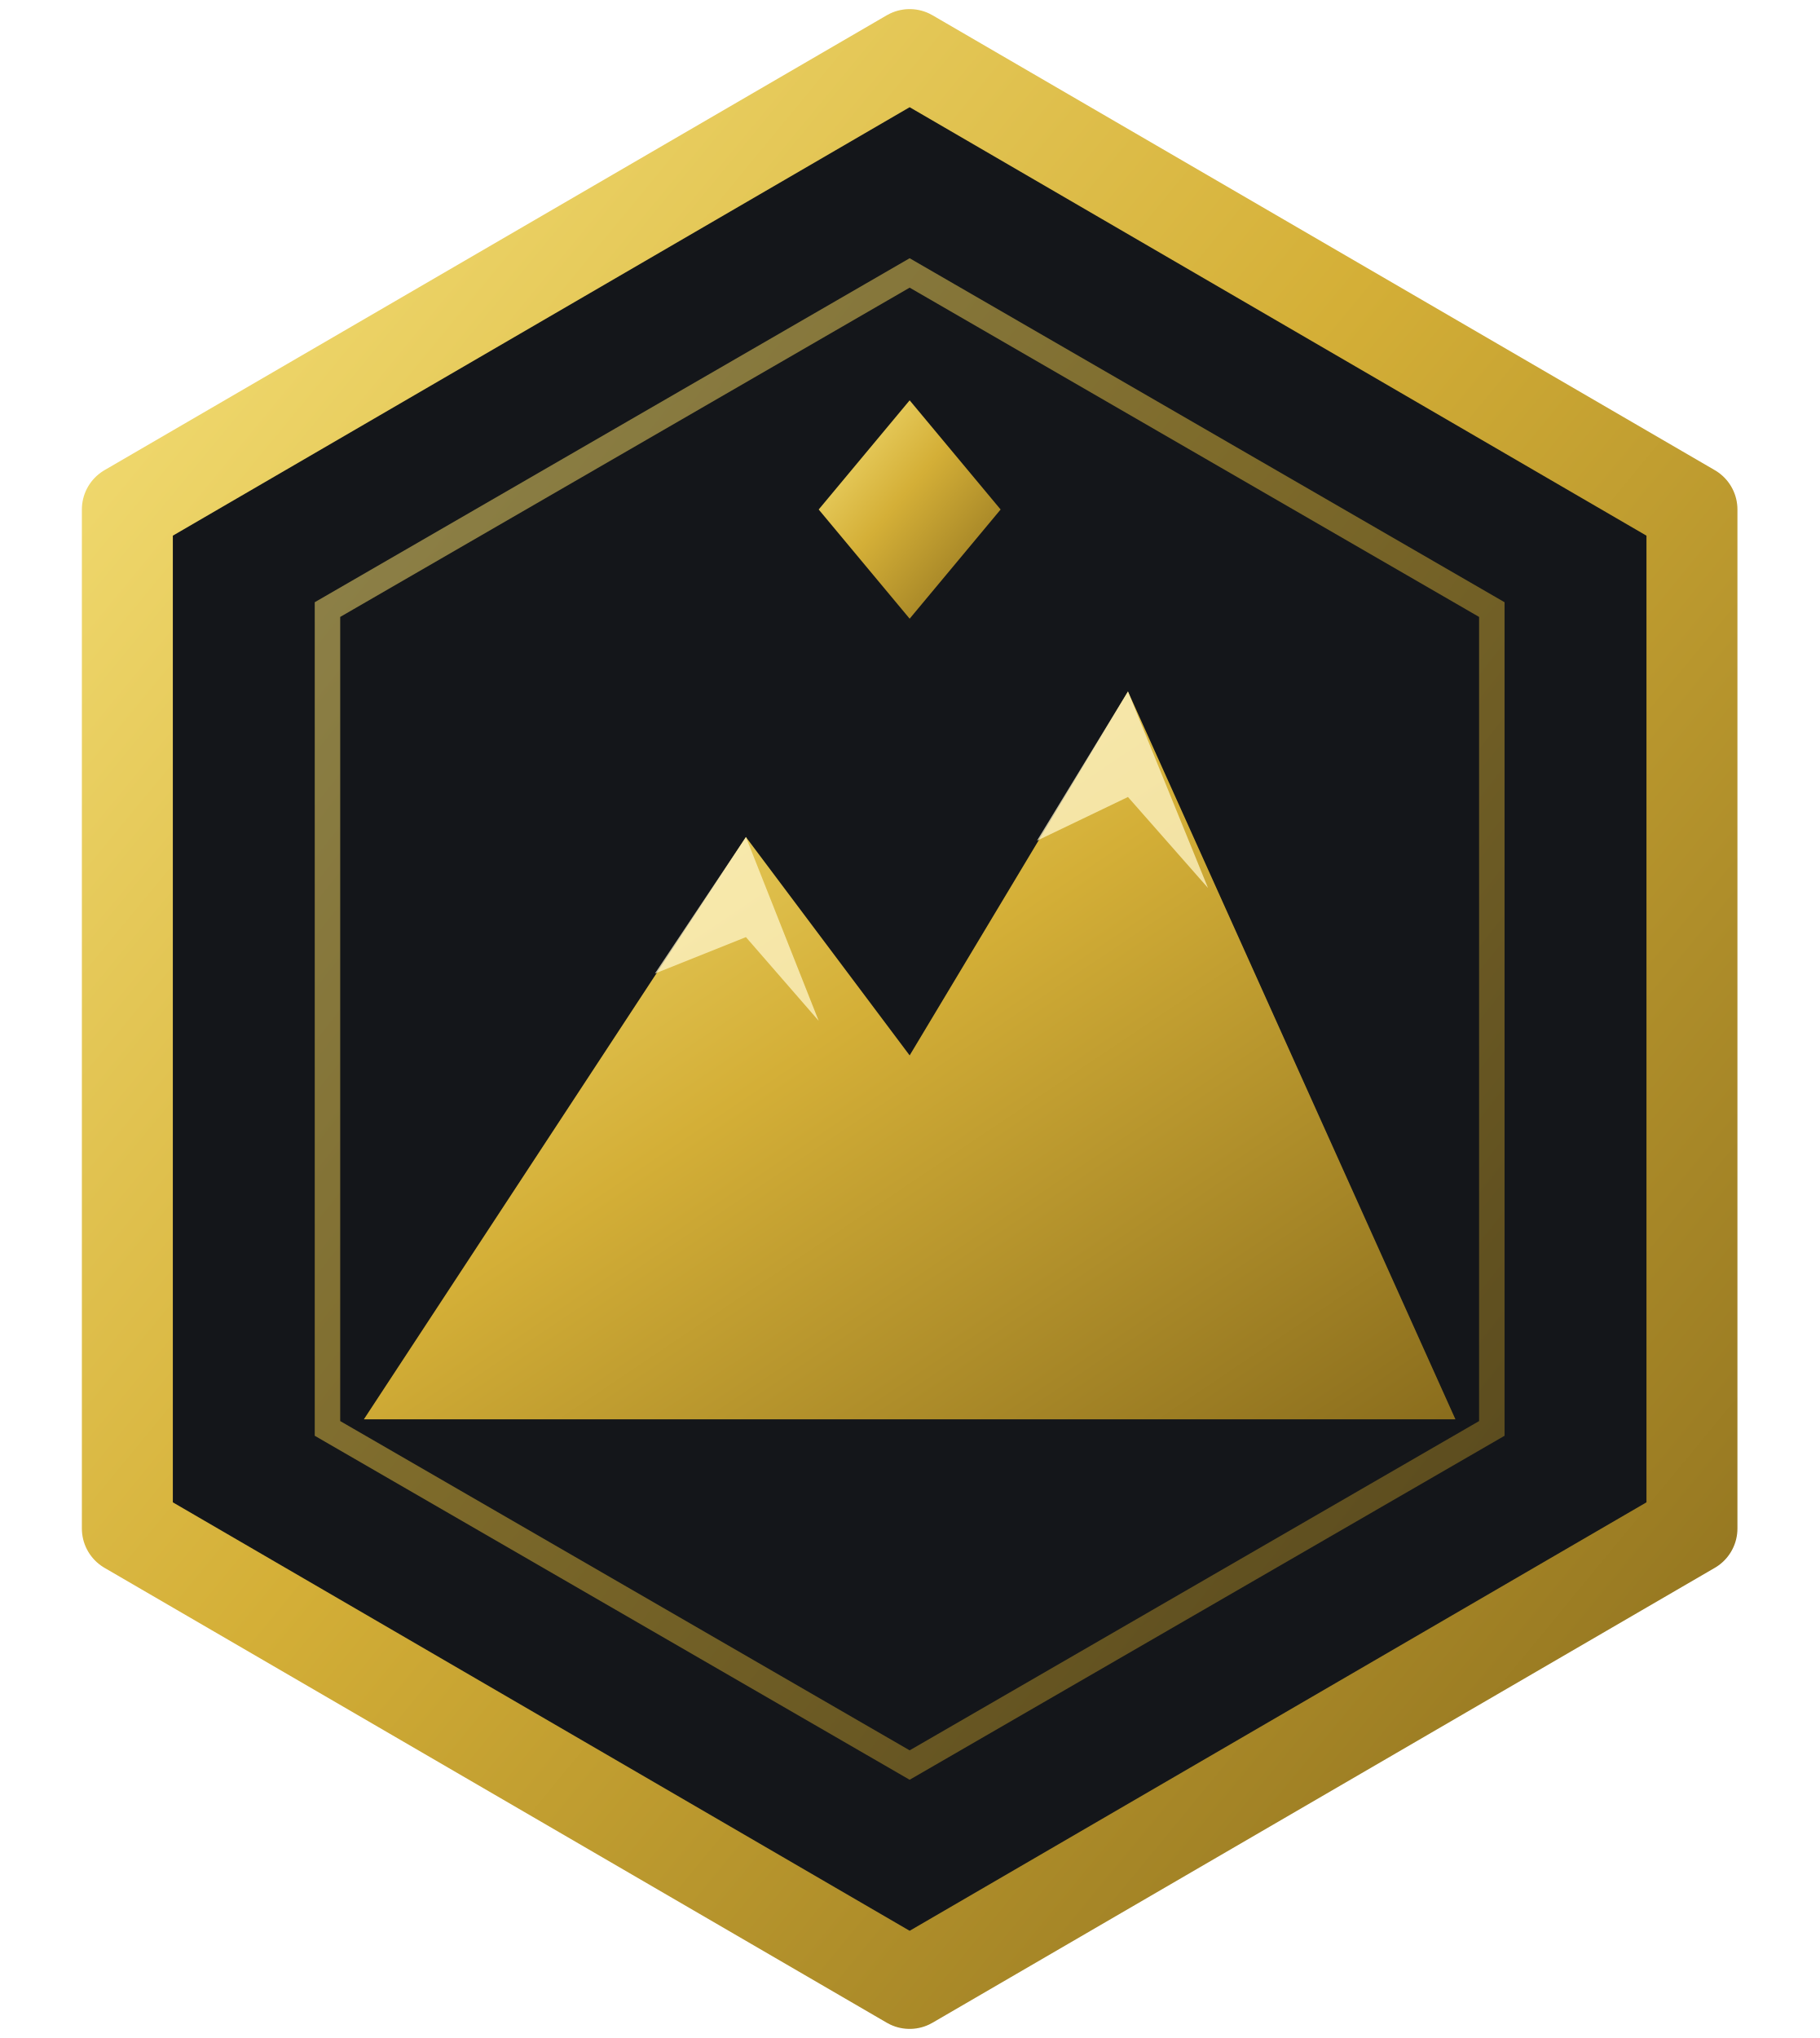
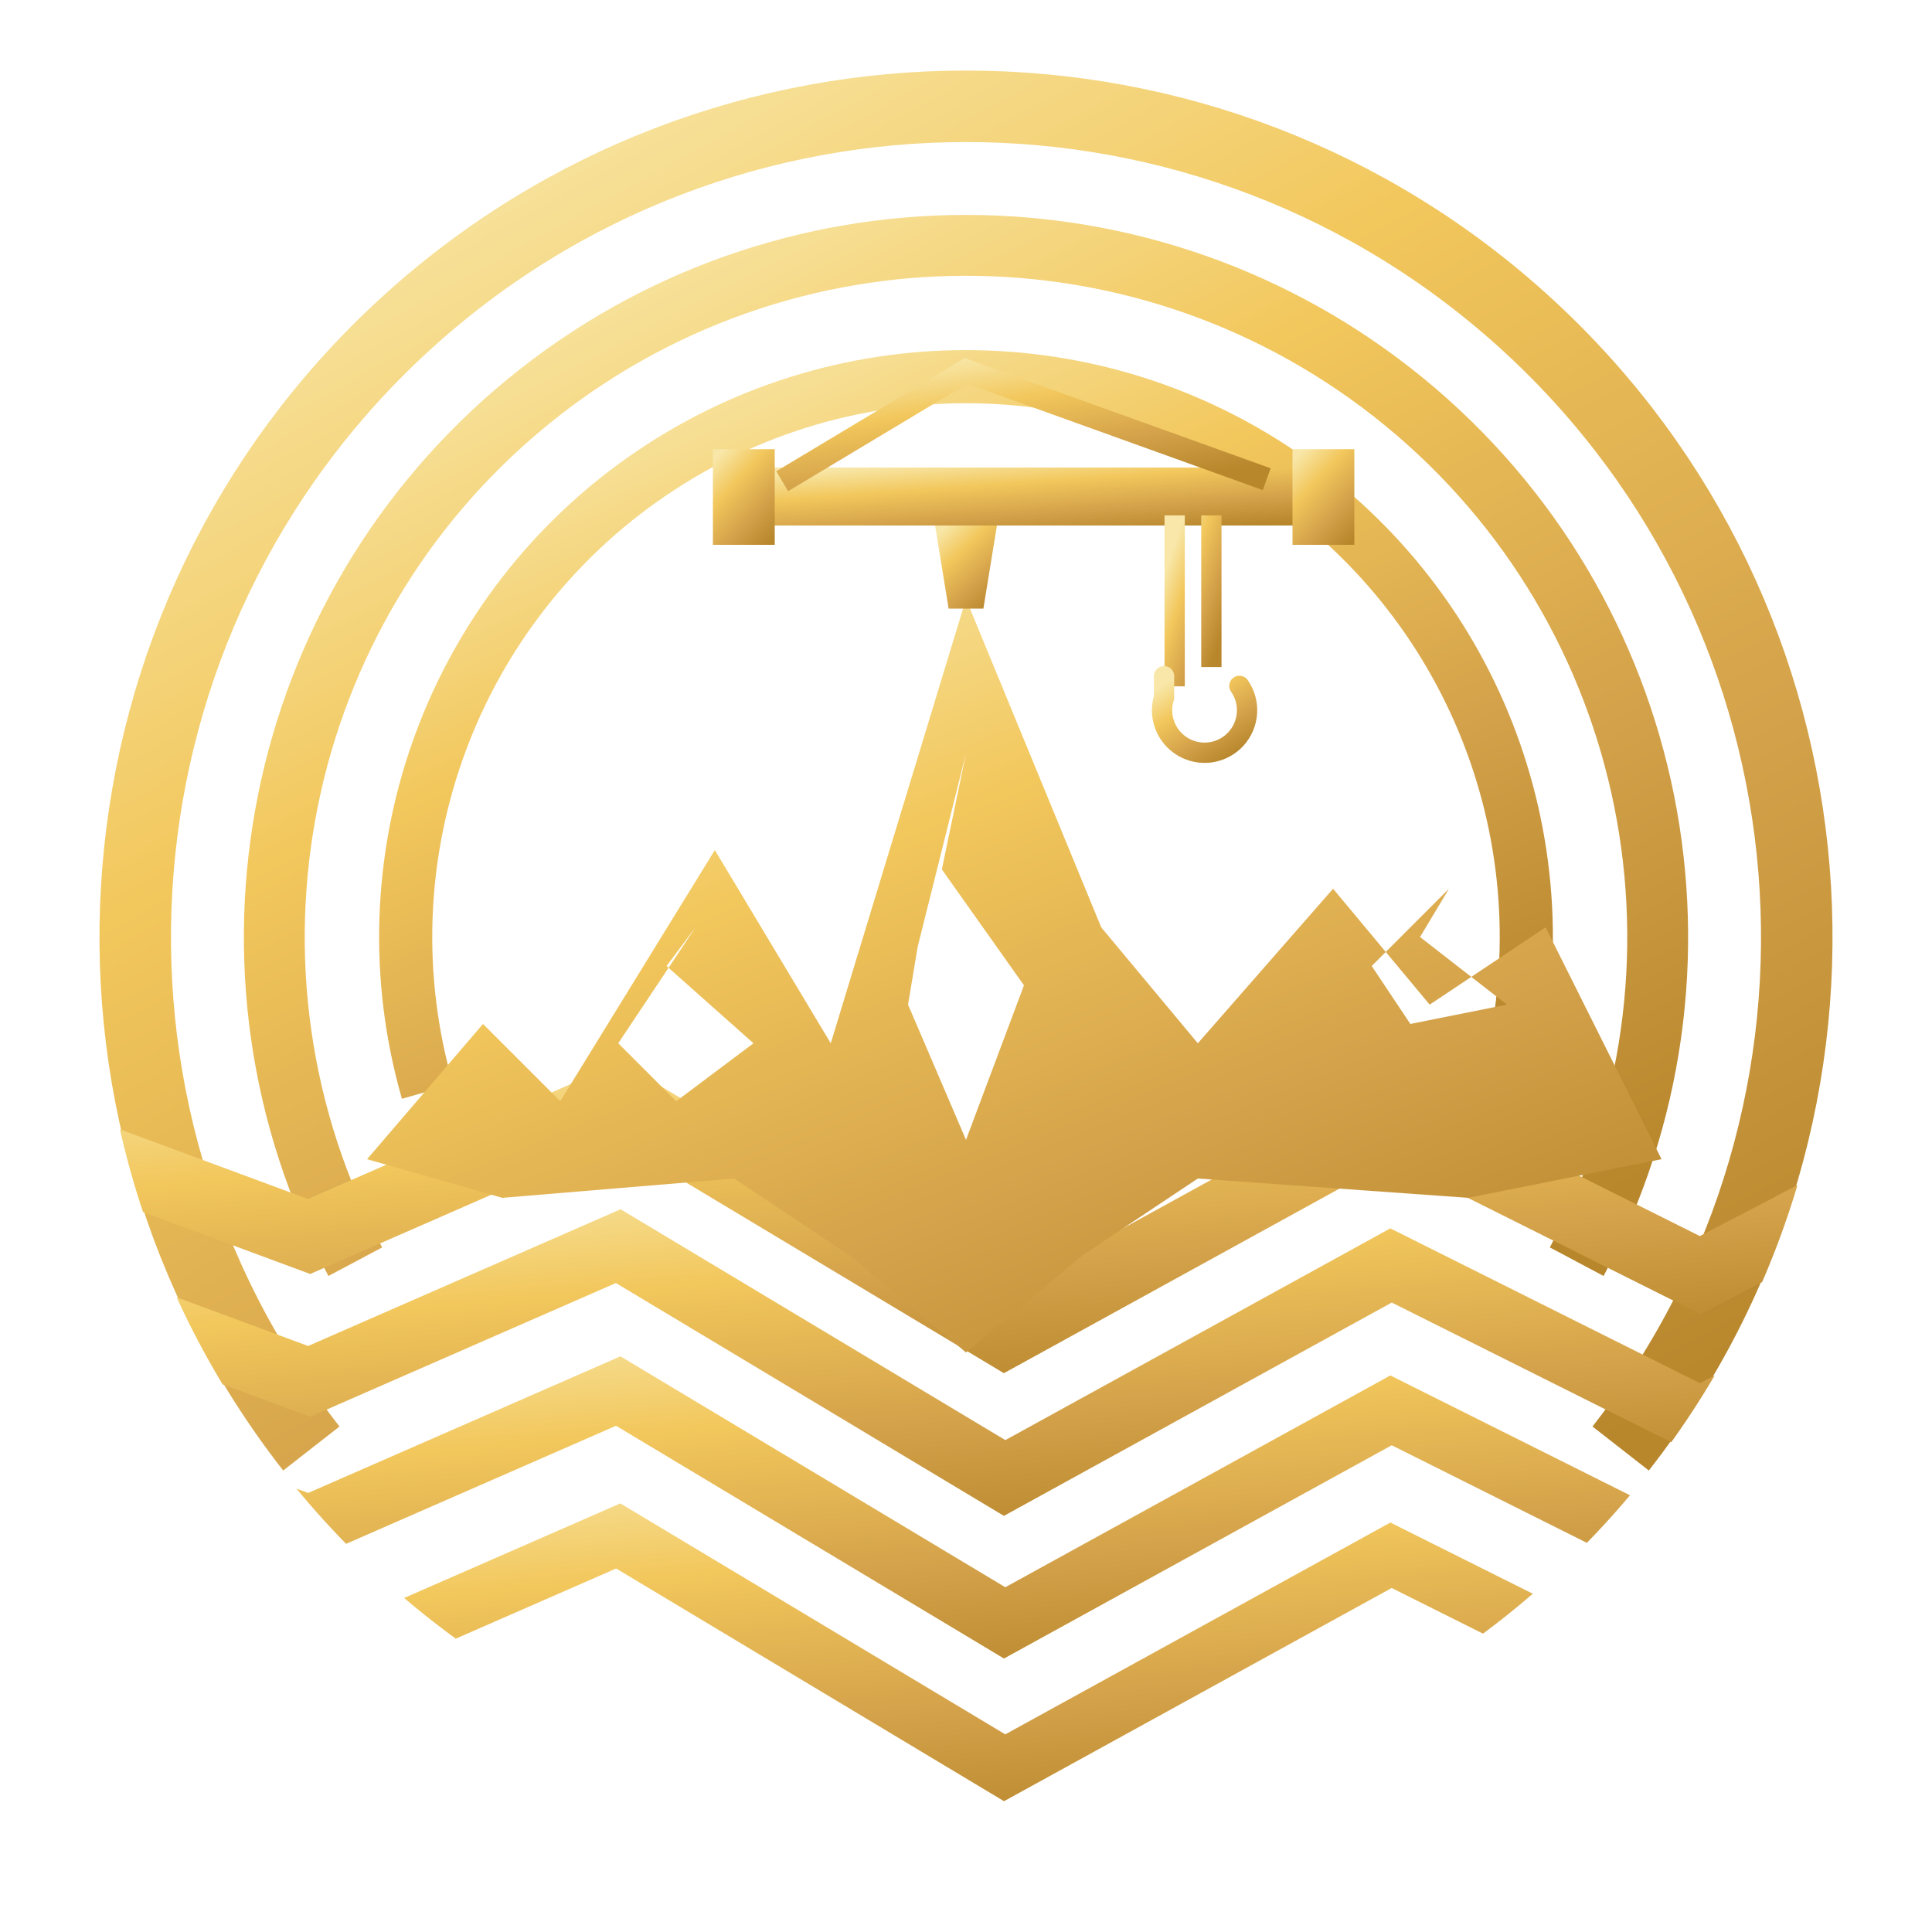
- <svg xmlns="http://www.w3.org/2000/svg" viewBox="0 0 100 112">
+ <svg xmlns="http://www.w3.org/2000/svg" viewBox="0 0 200 200" width="200" height="200" role="img" aria-labelledby="title">
  <defs>
-     <linearGradient id="g" x1="0" y1="0" x2="1" y2="1">
-       <stop offset="0" stop-color="#f6e27a" />
-       <stop offset=".45" stop-color="#d4af37" />
-       <stop offset="1" stop-color="#8a6d1d" />
+     <linearGradient id="gold" x1="18%" y1="0%" x2="88%" y2="100%">
+       <stop offset="0%" stop-color="#F8E7A8" />
+       <stop offset="32%" stop-color="#F2C75C" />
+       <stop offset="68%" stop-color="#D4A24A" />
+       <stop offset="100%" stop-color="#B8862B" />
    </linearGradient>
+     <clipPath id="disc">
+       <circle cx="100.0" cy="97.0" r="89.8" />
+     </clipPath>
  </defs>
-   <path d="M50 3 93 28v56L50 109 7 84V28z" fill="#14161a" stroke="url(#g)" stroke-width="5" stroke-linejoin="round" />
-   <path d="M50 15 82 33.5v45L50 97 18 78.5v-45z" fill="none" stroke="url(#g)" stroke-width="1.4" opacity=".55" />
-   <path d="M20 78 41 46l9 12 12-20 18 40z" fill="url(#g)" />
-   <path d="M41 46l-5 7.5 5-2 4 4.6z M62 38l-5 8.2 5-2.4 4.4 5z" fill="#fff6c9" opacity=".75" />
-   <path d="M50 22l5 6-5 6-5-6z" fill="url(#g)" />
-   <path d="M26 84h48" stroke="url(#g)" stroke-width="2.4" stroke-linecap="round" />
+   <path d="M32.23 149.95 A86.00 86.00 0 1 1 167.77 149.95" fill="none" stroke="url(#gold)" stroke-width="7.40" stroke-linecap="butt" />
+   <path d="M36.78 130.61 A71.60 71.60 0 1 1 163.22 130.61" fill="none" stroke="url(#gold)" stroke-width="6.30" stroke-linecap="butt" />
+   <path d="M44.25 112.99 A58.00 58.00 0 1 1 155.75 112.99" fill="none" stroke="url(#gold)" stroke-width="5.50" stroke-linecap="butt" />
+   <g clip-path="url(#disc)">
+     <path d="M-22.00 108.00L32.00 128.00L64.00 114.00L104.00 138.00L144.00 116.00L176.00 132.00L222.00 108.00" fill="none" stroke="url(#gold)" stroke-width="7.20" stroke-linejoin="miter" stroke-miterlimit="2.15" stroke-linecap="butt" />
+     <path d="M-22.00 123.00L32.00 143.00L64.00 129.00L104.00 153.00L144.00 131.00L176.00 147.00L222.00 123.00" fill="none" stroke="url(#gold)" stroke-width="6.80" stroke-linejoin="miter" stroke-miterlimit="2.15" stroke-linecap="butt" />
+     <path d="M-22.00 138.00L32.00 158.00L64.00 144.00L104.00 168.00L144.00 146.00L176.00 162.00L222.00 138.00" fill="none" stroke="url(#gold)" stroke-width="6.40" stroke-linejoin="miter" stroke-miterlimit="2.15" stroke-linecap="butt" />
+     <path d="M-22.00 153.00L32.00 173.00L64.00 159.00L104.00 183.00L144.00 161.00L176.00 177.00L222.00 153.00" fill="none" stroke="url(#gold)" stroke-width="6.00" stroke-linejoin="miter" stroke-miterlimit="2.15" stroke-linecap="butt" />
+   </g>
+   <path fill="url(#gold)" fill-rule="evenodd" d="M38.00 120.00L50.00 106.00L58.00 114.00L74.00 88.00L86.00 108.00L100.00 62.00L114.00 96.00L124.00 108.00L138.00 92.00L148.00 104.00L160.00 96.00L172.00 120.00L152.00 124.00L124.00 122.00L112.00 130.00L100.00 140.00L88.00 130.00L76.00 122.00L52.00 124.00L38.00 120.00Z M64.00 108.00L72.00 96.00L69.00 100.00L78.00 108.00L70.00 114.00Z M95.00 98.00L100.00 78.00L97.50 90.00L106.00 102.00L100.00 118.00L94.00 104.00Z M142.00 100.00L150.00 92.00L147.00 97.00L156.00 104.00L146.00 106.00Z" />
+   <g>
+     <path d="M78.00 48.40L136.00 48.40L136.00 54.40L78.00 54.40Z" fill="url(#gold)" />
+     <path d="M73.80 46.50L80.20 46.50L80.20 56.40L73.80 56.40Z" fill="url(#gold)" />
+     <path d="M133.80 46.50L140.20 46.50L140.20 56.40L133.80 56.40Z" fill="url(#gold)" />
+     <path d="M96.80 54.40L103.20 54.40L101.80 63.00L98.20 63.00Z" fill="url(#gold)" />
+     <path d="M82 49.2 L100 38.4 L130 49.2" fill="none" stroke="url(#gold)" stroke-width="2.4" stroke-linejoin="miter" stroke-linecap="square" />
+     <path d="M100 38.4 V48.4" fill="none" stroke="url(#gold)" stroke-width="2.4" stroke-linecap="square" />
+     <path d="M121.6 54.4 V70.0 M125.4 54.4 V68.0" fill="none" stroke="url(#gold)" stroke-width="2.1" stroke-linecap="square" />
+     <path d="M120.5 70.0 v2.2 a4.4 4.4 0 1 0 7.8 -1.2" fill="none" stroke="url(#gold)" stroke-width="2.1" stroke-linecap="round" />
+   </g>
</svg>
